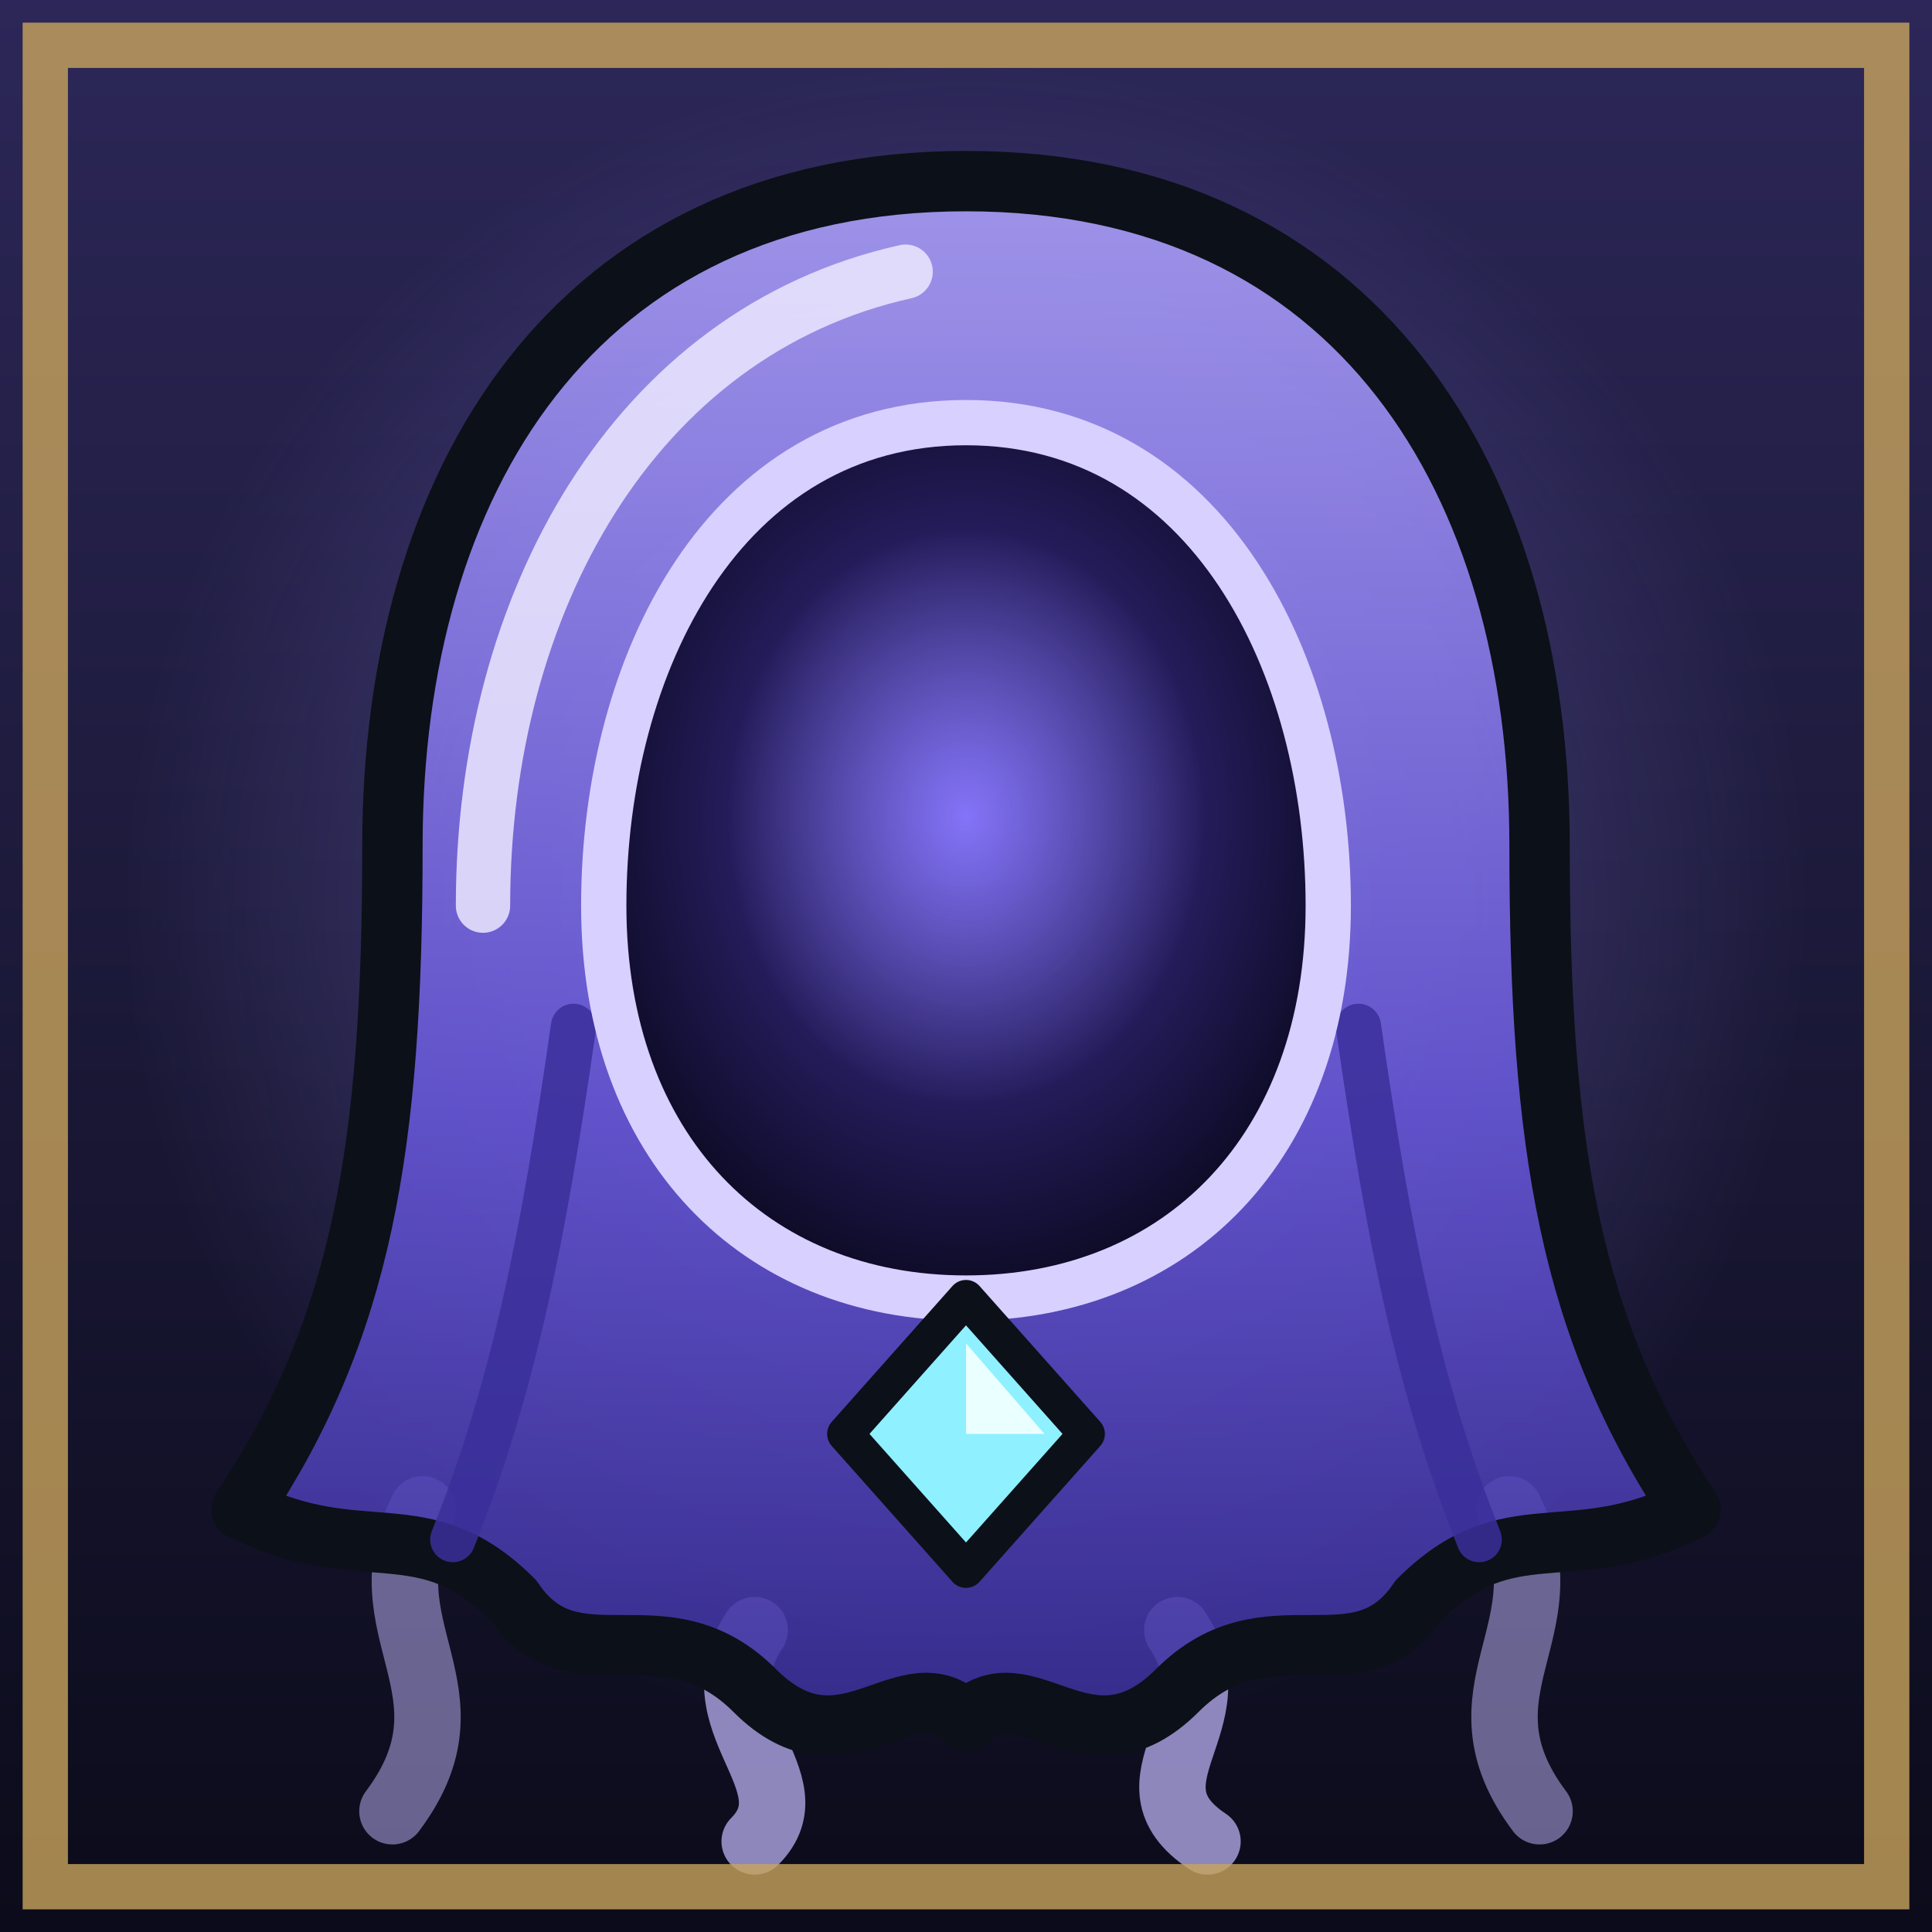
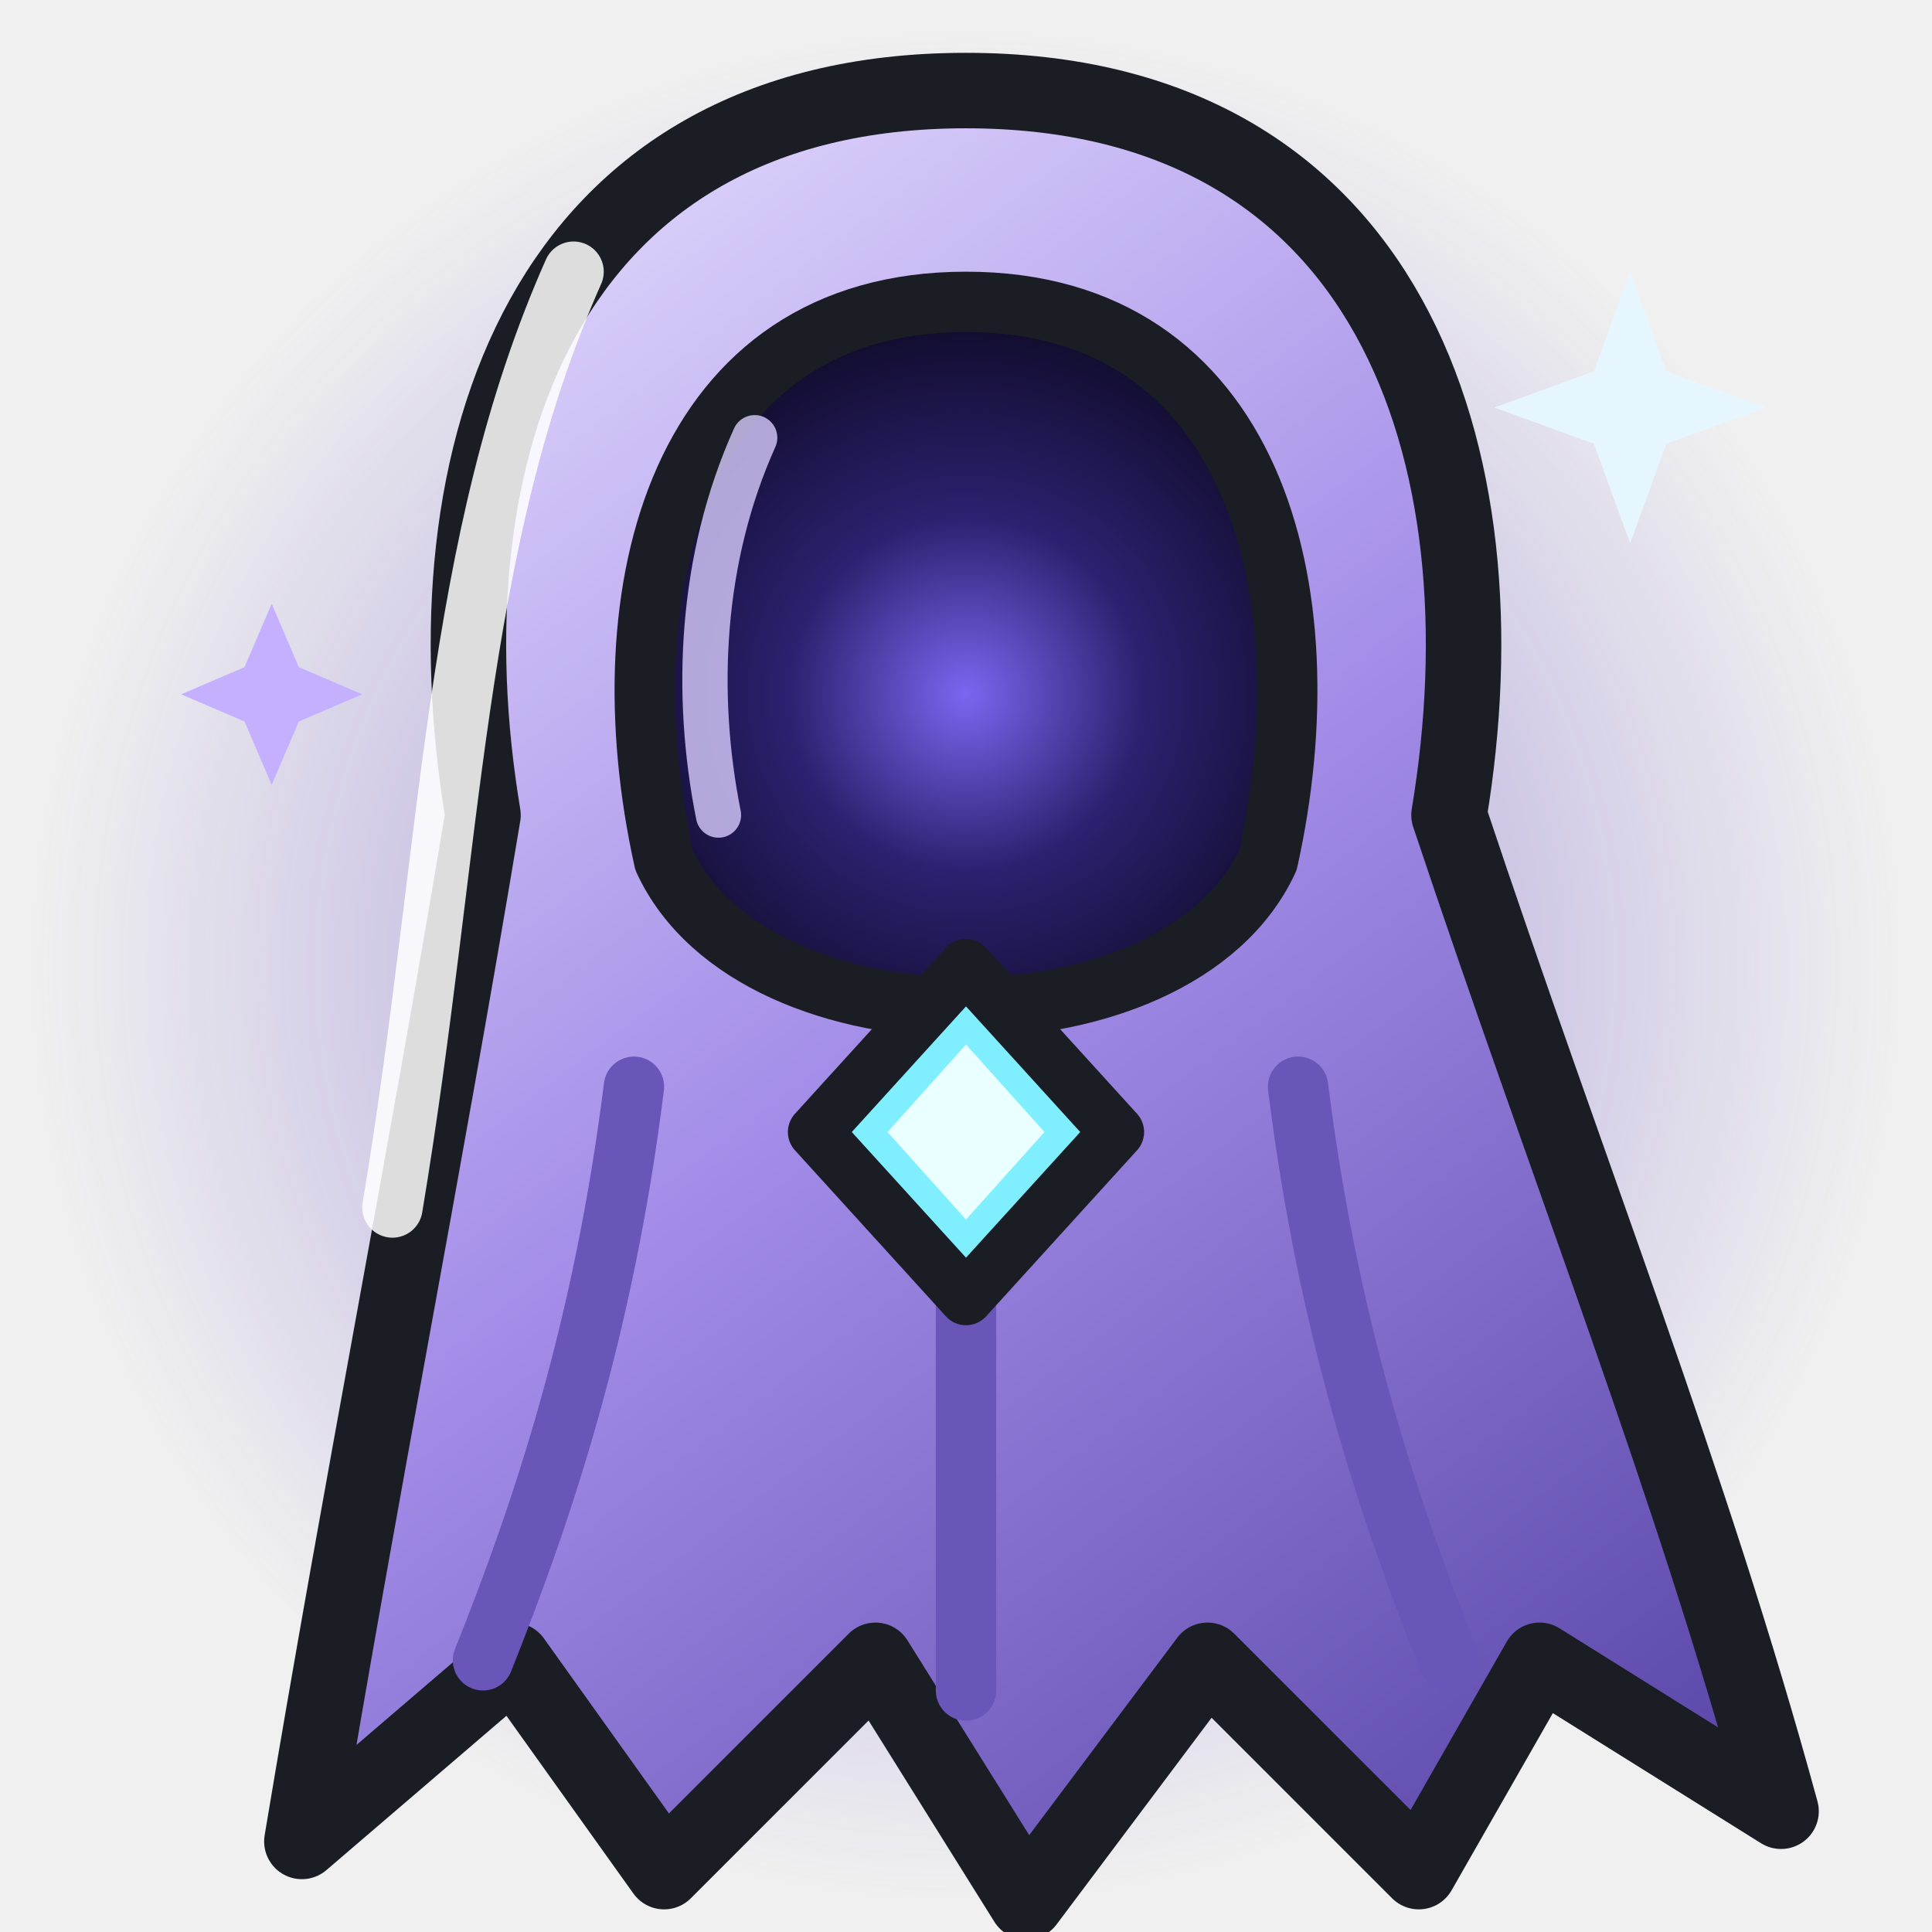
<svg xmlns="http://www.w3.org/2000/svg" width="128" height="128" viewBox="0 0 64 64">
  <defs>
-     <linearGradient id="bg" x1="0" y1="0" x2="0" y2="1">
-       <stop offset="0" stop-color="#2c2758" />
-       <stop offset="1" stop-color="#0b0b1a" />
+     <radialGradient id="aura" cx="32" cy="32" r="31" gradientUnits="userSpaceOnUse">
+       <stop offset="0" stop-color="#9a7bff" stop-opacity="0.55" />
+       <stop offset="0.6" stop-color="#5a3fc0" stop-opacity="0.22" />
+       <stop offset="1" stop-color="#5a3fc0" stop-opacity="0" />
+     </radialGradient>
+     <linearGradient id="veil" x1="10" y1="4" x2="54" y2="62" gradientUnits="userSpaceOnUse">
+       <stop offset="0" stop-color="#ece4ff" />
+       <stop offset="0.5" stop-color="#a28ce8" />
+       <stop offset="1" stop-color="#5a46a8" />
    </linearGradient>
-     <linearGradient id="veil" x1="0" y1="0" x2="0" y2="1">
-       <stop offset="0" stop-color="#b0a4ff" />
-       <stop offset="0.6" stop-color="#6858dc" />
-       <stop offset="1" stop-color="#3a2f9a" />
-     </linearGradient>
-     <radialGradient id="void" cx="0.5" cy="0.45" r="0.55">
-       <stop offset="0" stop-color="#8676ff" stop-opacity="0.8" />
-       <stop offset="0.6" stop-color="#241c5a" />
-       <stop offset="1" stop-color="#0d0a24" />
-     </radialGradient>
-     <radialGradient id="aura">
-       <stop offset="0" stop-color="#9f8fff" stop-opacity="0.45" />
-       <stop offset="1" stop-color="#9f8fff" stop-opacity="0" />
+     <radialGradient id="void" cx="32" cy="23" r="13" gradientUnits="userSpaceOnUse">
+       <stop offset="0" stop-color="#7a66f0" />
+       <stop offset="0.45" stop-color="#2c2170" />
+       <stop offset="1" stop-color="#0e0a26" />
    </radialGradient>
  </defs>
-   <rect width="64" height="64" fill="url(#bg)" />
-   <circle cx="32" cy="30" r="28" fill="url(#aura)" />
-   <path d="M 14 50 C 12 54 16 56 13 60 M 50 50 C 52 54 48 56 51 60" fill="none" stroke="#c4baff" stroke-width="2.2" stroke-linecap="round" opacity="0.5" />
-   <path d="M 25 54 C 23 57 27 59 25 61 M 39 54 C 41 57 37 59 40 61" fill="none" stroke="#c4baff" stroke-width="2.2" stroke-linecap="round" opacity="0.7" />
-   <path d="M 32 6 C 45 6 51 16 51 28 C 51 38 52 44 56 50 C 52 52 50 50 47 53 C 45 56 42 53 39 56 C 36 59 34 55 32 57 C 30 55 28 59 25 56 C 22 53 19 56 17 53 C 14 50 12 52 8 50 C 12 44 13 38 13 28 C 13 16 19 6 32 6 Z" fill="url(#veil)" fill-opacity="0.86" stroke="#0c1018" stroke-width="2" stroke-linejoin="round" />
-   <path d="M 45 34 C 46 41 47 46 49 51 M 19 34 C 18 41 17 46 15 51" fill="none" stroke="#3a2f9a" stroke-width="1.5" stroke-linecap="round" opacity="0.85" />
-   <path d="M 16 30 C 16 20 21 11 30 9" fill="none" stroke="#ece8ff" stroke-width="1.8" stroke-linecap="round" opacity="0.85" />
-   <path d="M 32 14 C 40 14 44 22 44 30 C 44 38 39 43 32 43 C 25 43 20 38 20 30 C 20 22 24 14 32 14 Z" fill="url(#void)" stroke="#d8d0ff" stroke-width="1.5" />
-   <polygon points="32,43 36,47.5 32,52 28,47.5" fill="#8ff0ff" stroke="#0c1018" stroke-width="1.2" stroke-linejoin="round" />
-   <polygon points="32,44.5 34.6,47.5 32,47.5" fill="#eaffff" />
-   <rect x="1.5" y="1.5" width="61" height="61" fill="none" stroke="#c9a45c" stroke-width="1.5" opacity="0.8" />
+   <circle cx="32" cy="32" r="31" fill="url(#aura)" />
+   <path d="M 32 3 C 46 3 50 15 48 27 C 52 39 56 49 59 60 L 51 55 L 47 62 L 40 55 L 34 63 L 29 55 L 22 62 L 17 55 L 10 61 C 12 49 14 39 16 27 C 14 15 18 3 32 3 Z" fill="url(#veil)" stroke="#1a1d24" stroke-width="2.5" stroke-linejoin="round" />
+   <path d="M 21 36 C 20 44 18 50 16 55 M 43 36 C 44 44 46 50 48 55 M 32 40 L 32 56" fill="none" stroke="#6a55b8" stroke-width="2" stroke-linecap="round" />
+   <path d="M 19 9 C 15 18 15 28 13 40" fill="none" stroke="#ffffff" stroke-width="2" stroke-linecap="round" opacity="0.85" />
+   <path d="M 32 10 C 41.5 10 44 19.5 42 28.5 C 39 35 25 35 22 28.5 C 20 19.5 22.5 10 32 10 Z" fill="url(#void)" stroke="#1a1d24" stroke-width="2" stroke-linejoin="round" />
+   <path d="M 25 14.5 C 23.2 18.5 23 23 23.8 27" fill="none" stroke="#d8ccff" stroke-width="1.5" stroke-linecap="round" opacity="0.8" />
+   <path d="M 32 32 L 37 37.5 L 32 43 L 27 37.5 Z" fill="#7feeff" stroke="#1a1d24" stroke-width="1.8" stroke-linejoin="round" />
+   <path d="M 32 34.6 L 34.6 37.5 L 32 40.4 L 29.4 37.5 Z" fill="#eaffff" />
+   <path d="M 54 9 L 55.2 12.3 L 58.5 13.5 L 55.2 14.7 L 54 18 L 52.8 14.7 L 49.5 13.5 L 52.8 12.3 Z" fill="#e6f6ff" />
+   <path d="M 9 20 L 9.9 22.1 L 12 23 L 9.9 23.9 L 9 26 L 8.1 23.9 L 6 23 L 8.1 22.1 Z" fill="#c4b0ff" />
</svg>
